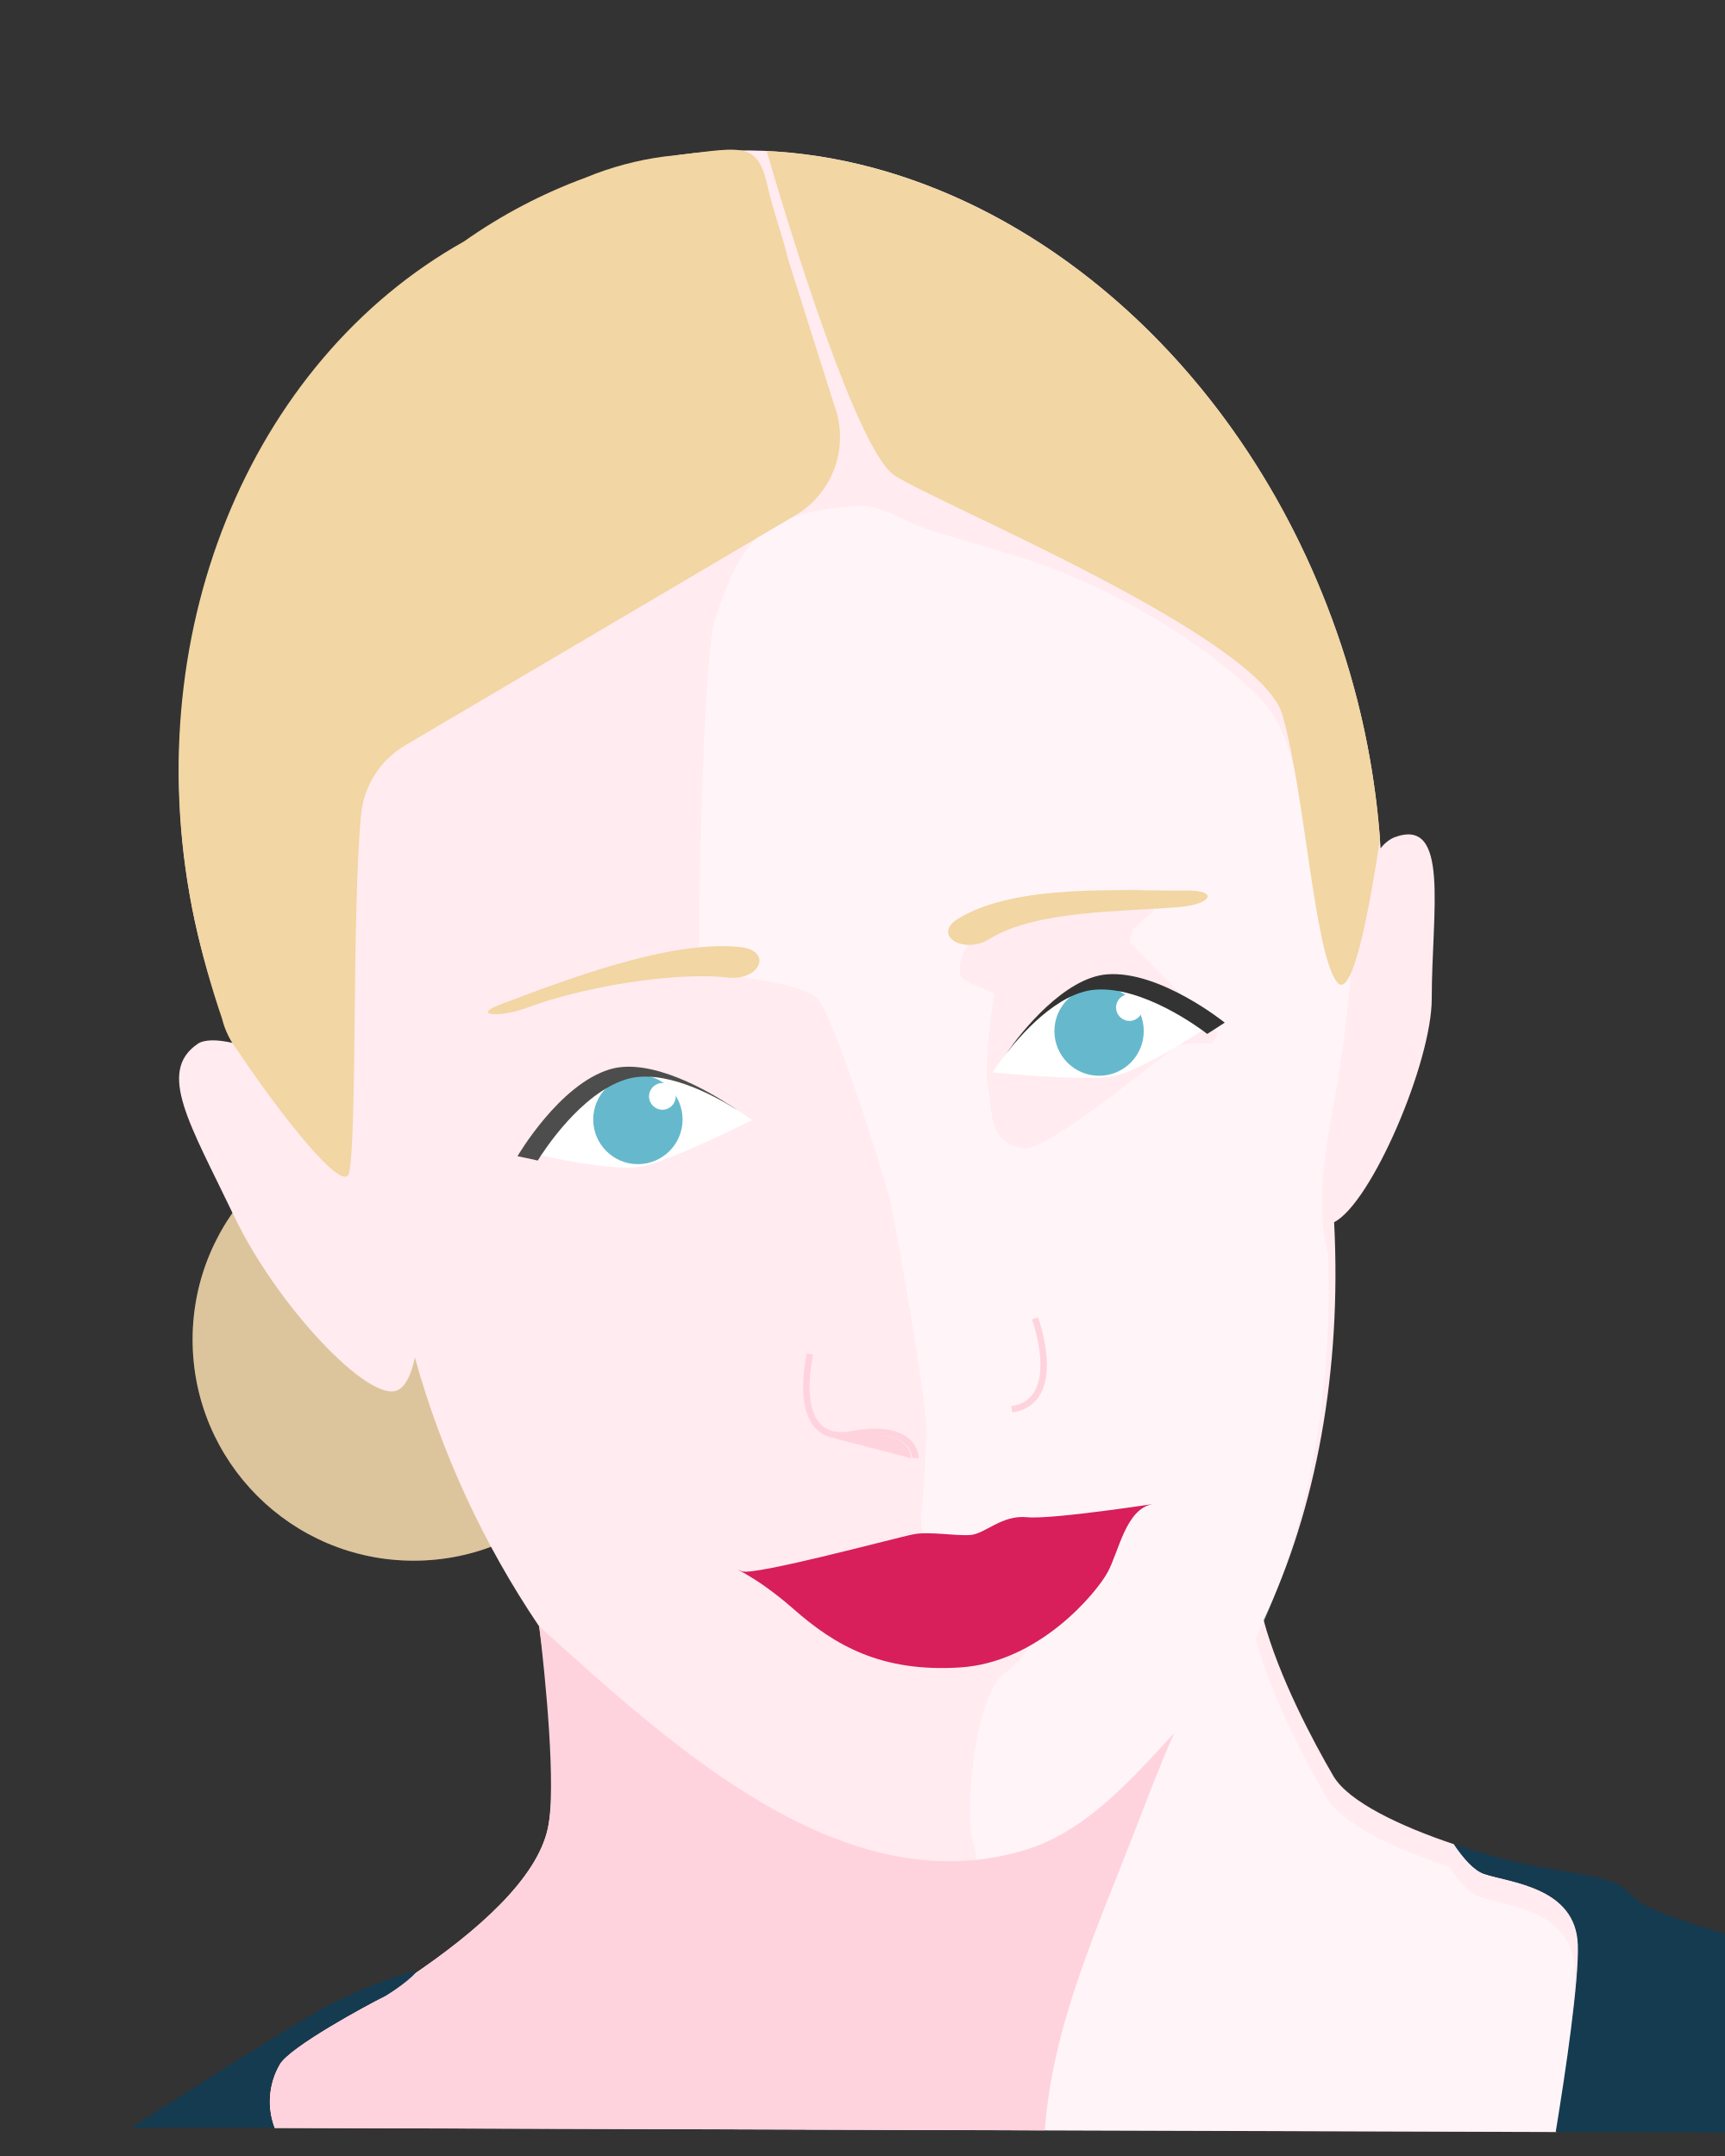
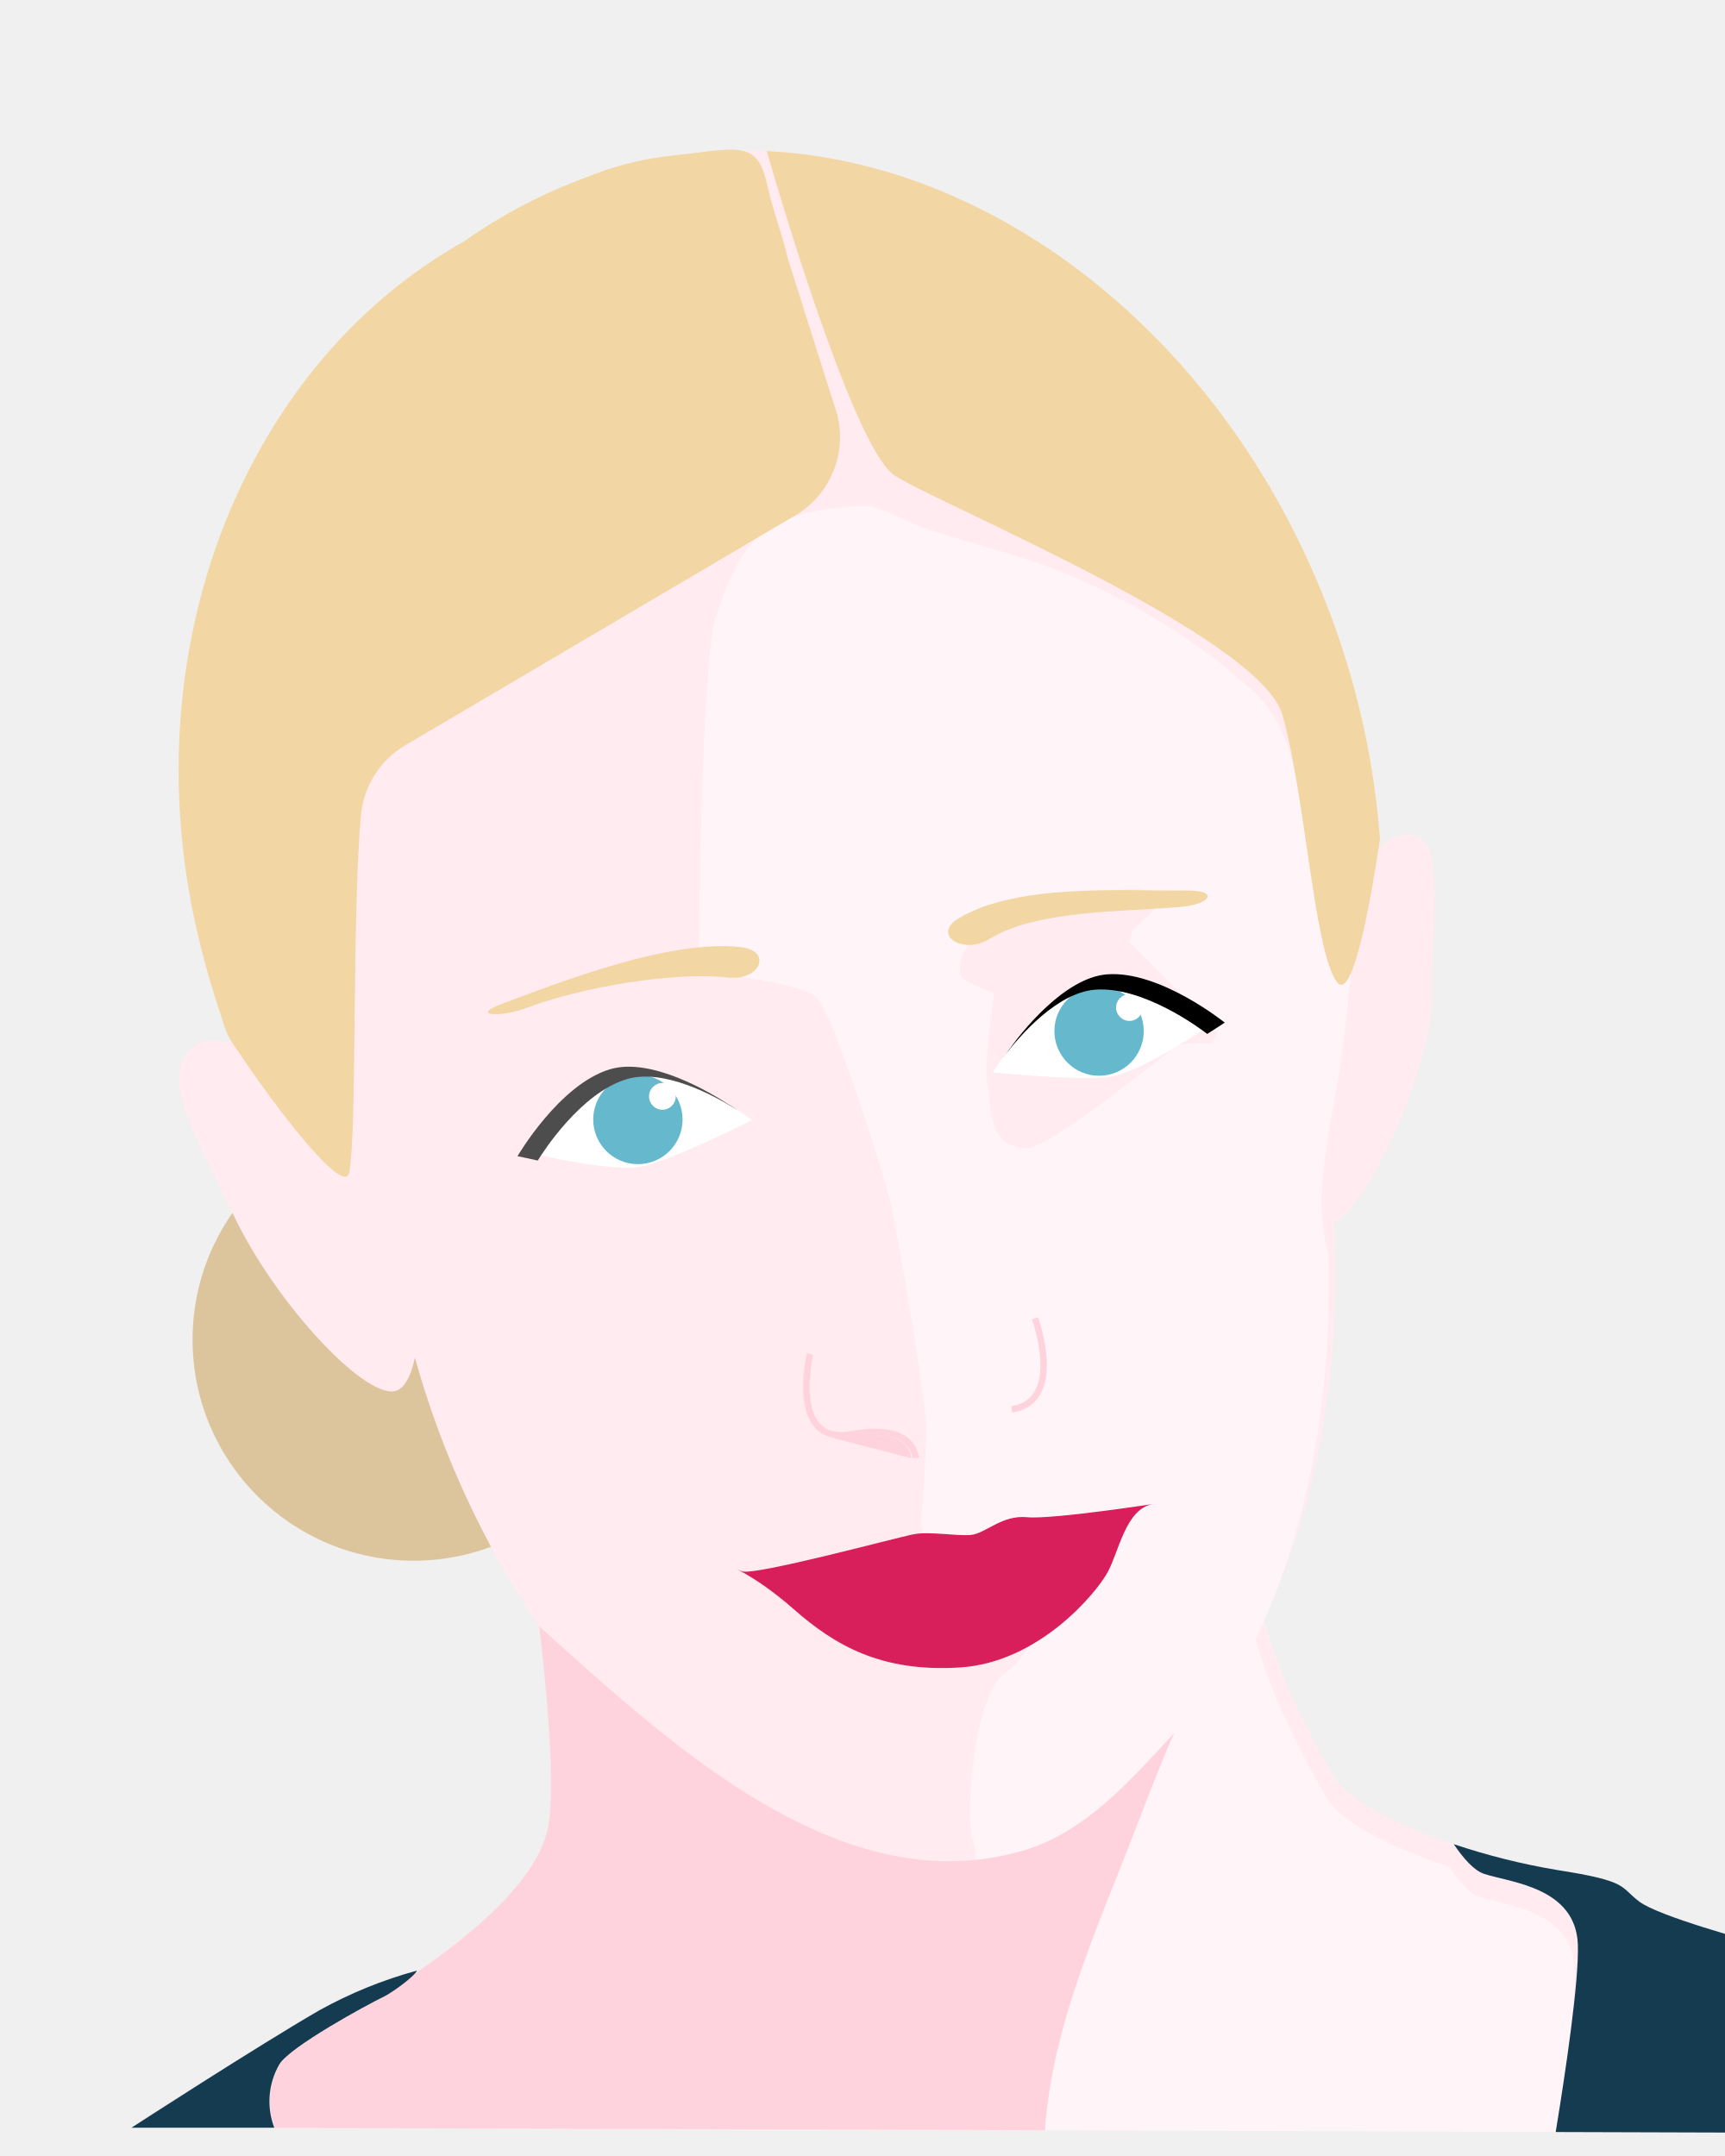
<svg xmlns="http://www.w3.org/2000/svg" title="Maureen Holland" viewBox="50 50 200 250" preserveAspectRatio="xMidYMid meet">
  <defs>
-     <style>.a{fill:#333;}.b{fill:#f2d6a3;}.c{fill:gray;opacity:0.2;}.d{fill:#ffebf0;}.e{opacity:0.5;}.f{fill:#fff;}.g{fill:#ffd3dd;}.h{fill:none;stroke:#ffd3dd;stroke-miterlimit:10;stroke-width:0.75px;}.i{fill:#d81e5b;}.j{fill:#153b50;}.k{fill:#66b9cc;}.l{fill:#4d4d4d;}</style>
+     <style>.b{fill:#f2d6a3;}.c{fill:gray;opacity:0.2;}.d{fill:#ffebf0;}.e{opacity:0.5;}.f{fill:#fff;}.g{fill:#ffd3dd;}.h{fill:none;stroke:#ffd3dd;stroke-miterlimit:10;stroke-width:0.75px;}.i{fill:#d81e5b;}.j{fill:#153b50;}.k{fill:#66b9cc;}.l{fill:#4d4d4d;}</style>
  </defs>
-   <rect class="a" width="312.71" height="470" />
  <circle class="b" cx="97.96" cy="205.34" r="25.63" />
  <circle class="c" cx="97.96" cy="205.34" r="25.63" />
  <path class="d" d="M233,275.52c-.23-6.7-7.91-7.22-10.88-8.22-1.18-.39-2.43-1.84-3.51-3.44-6.3-2.1-12.25-4.95-14-7.89-2.39-4.09-6.35-11.57-8.11-18.13,6.06-12.78,9.08-28.82,8.18-46.12C209,189.52,216,173.18,216,165.8c0-10.08,2.16-21.19-4.38-18.69a4,4,0,0,0-1.55,1.26,93.72,93.72,0,0,0-5.66-26.65c-14.89-40.33-53.62-63.19-86.52-51a52.22,52.22,0,0,0-13.3,7.26c-25.17,13.75-39.07,45.77-32,78.82A82.46,82.46,0,0,0,77,170.94c-1.85-.43-3.32-.42-4.08.1-4.77,3.26-.85,9.37,4.18,19.9s15.74,21.82,19,20.26c.91-.43,1.61-1.81,2-3.79a106.9,106.9,0,0,0,14.41,31.18c.78,5.22,2.31,17.23,1,23.44-1.26,5.78-8,11.83-16,17.22l-1.09.23a4.31,4.31,0,0,1-1.8,2c-1.86.93-11,5.84-12.17,7.89a8.6,8.6,0,0,0-.61,7.38l148.65.47C231.59,290.11,233.13,279.73,233,275.52Z" />
  <g class="e">
    <path class="f" d="M232.57,278.3c-.23-6.79-8-7.32-11-8.33-1.19-.4-2.46-1.88-3.56-3.5-6.39-2.13-12.44-5-14.19-8-2.42-4.15-6.45-11.75-8.23-18.4,5.91-12.46,9-28,8.38-44.71-1.69-6.66,0-13.11,1.15-20.12.88-5.33,1.45-10.84,1.81-16.35a3.92,3.92,0,0,1-1.84-1.69,75,75,0,0,1-3.33-9.66c-1.59-6.06-1.43-12.85-6.54-17.48a68.48,68.48,0,0,0-10.24-7.69,78.87,78.87,0,0,0-12.38-6.24c-4.87-1.9-10-3.12-15-4.73-2.72-.88-5.42-2.88-8-2.74-3.83.19-8.3.93-11.17,3.15s-4.25,6.29-5.49,9.85c-1.49,4.27-2,36.45-1.9,41.13a8.93,8.93,0,0,0,2.41.25c1.55,0,9.41,1.11,11.15,2.55,1.89,1.56,7.87,20.62,8.61,23.66.58,2.38,4.27,23.43,4.19,26.56,0,1.74-.35,8-.54,9.44-.63,4.7,3,3.44,5.31,3.43,3.34,0,6.68-.67,10-.68.83,0,2.46,1.59,2.34,2.1a6.05,6.05,0,0,1-2.31,3.58c-2.41,1.38-5.14,2-2.51,5.75.39.54-1.51,3.46-2.94,4.37-3.93,2.52-4.84,16.6-4,19.46,1.29,4.25-.8,5.33-4.09,6.54-.74.27-.71,3.06-.78,4.7-.2,5-.12,10-.48,15-.19,2.53-6.1,4.9-8.42,4.07a31.85,31.85,0,0,0-6.72-1.08c-.23,0-.77.53-.73.67a19.13,19.13,0,0,0,1,2.21c.26.53.55,1,.83,1.56l87.14.28C231.54,290.36,232.69,282,232.57,278.3ZM190.36,171a18.44,18.44,0,0,0-3.69.15c-.84.35-14.94,12.22-17.83,12-4.39-.4-3.72-4.38-4.32-7.27-.48-2.34.63-9.89.75-10.66,0-.11-3.66-1.38-3.9-2.08A4,4,0,0,1,162,160c4.17-5.86,19.28-7.21,20.29-6.88.73.24,1.73,1.27,1.69,1.89s-1.11,1.34-1.76,2l-.84.77a8.66,8.66,0,0,0-.44,1.5c.26.1,9.26,9.32,10.19,10.39C191.26,169.8,190.6,171,190.36,171Z" />
    <path class="f" d="M189.78,103.67a49.33,49.33,0,0,1,10.06,9.82,93.78,93.78,0,0,0-7.72-13.17l-4.73,0C186.35,102.8,188.44,102.67,189.78,103.67Z" />
  </g>
  <path class="g" d="M181.59,262.27c1.47-3.82,2.91-7.62,4.56-11.33-5.05,5.47-10.3,11.52-17.52,13.64-20.8,6.12-40.24-11.64-56.11-26,.71,5.9,2,18.7,1,23.44-1.26,5.78-8,11.83-16,17.22l-1.09.23a4.31,4.31,0,0,1-1.8,2c-1.86.93-11,5.84-12.17,7.89a8.6,8.6,0,0,0-.61,7.38l89.3.28C172,284.85,177.24,273.56,181.59,262.27Z" />
  <path class="g" d="M146.65,216.76l9,2.33s.06-2.24-3.22-2.63A17.21,17.21,0,0,0,146.65,216.76Z" />
  <path class="h" d="M143.92,207s-2.56,10.66,4.84,9.31,7.39,2.77,7.39,2.77" />
  <path class="h" d="M170,202.86s3.54,9.63-2.7,10.56" />
  <path class="i" d="M142,236.57c4.79,4.22,10.18,7.36,19.31,6.78s15.76-8.59,17.09-11,2.11-7.4,5.25-7.94c1-.17-11.59,1.81-14.56,1.52s-4.85,1.93-6.58,2.06-4.71-.43-6.55-.09-18.5,4.85-19.93,4.3C134.12,231.48,137.2,232.35,142,236.57Z" />
  <path class="j" d="M240.06,270.5c-2.3-1.73-1.15-2.36-9.51-3.66a78.39,78.39,0,0,1-12-3c1.08,1.6,2.33,3.05,3.51,3.44,3,1,10.65,1.52,10.88,8.22.14,4.21-1.4,14.59-2.57,21.72l22.74.07.07-22.15S242.36,272.24,240.06,270.5Z" />
  <path class="j" d="M82.38,289.39c1.19-2.05,10.31-7,12.17-7.89.83-.41,3.42-2.23,3.8-3A51,51,0,0,0,87,283.12c-7.26,4.2-21.76,13.6-21.76,13.6l16.56,0A8.6,8.6,0,0,1,82.38,289.39Z" />
  <path class="b" d="M153.76,105.16c5.34,3.42,42.3,18.64,44.92,27.71s3.69,27.57,6.32,31c1.85,2.4,3.91-9.37,5-16.57a94,94,0,0,0-5.57-25.56c-11.8-32-38.56-52.92-65.54-54.22C141.63,76.94,149.42,102.39,153.76,105.16Z" />
  <path class="b" d="M72.57,156.75a105.33,105.33,0,0,0,3.18,11.39,9.69,9.69,0,0,0,1.73,3.58c5,7.5,12.43,16.93,13,14.27.94-4.6.31-29.79,1.37-41.44A10.51,10.51,0,0,1,97,136.41l45.2-26.64A10.56,10.56,0,0,0,146.73,97l-5.38-17c-.7-3-1.64-5.22-2.38-8.5-1.24-5.48-3.27-4.26-11.88-3.36a36.11,36.11,0,0,0-9.21,2.46A60.59,60.59,0,0,0,103.79,78C78.94,91.92,65.55,123.92,72.57,156.75Z" />
  <path class="b" d="M135.85,159.82c-8.15-.89-20.44,3.87-27.88,6.67-3.34,1.26-.06,1.57,3.28.31,6-2.25,16.62-4.16,23.15-3.45C138.16,163.76,139.62,160.23,135.85,159.82Z" />
  <path class="b" d="M187.55,153.26c-7.38.08-19.73-.88-26.5,3.29-3,1.87.62,4.2,3.66,2.33,5.46-3.37,15.47-3.15,22-3.7C190.5,154.86,191.35,153.23,187.55,153.26Z" />
  <path class="f" d="M165.09,174.35s5.83-9.32,11.83-9.79,12.58,4.84,12.58,4.84-7.05,4.75-10.42,5.39S165.09,174.35,165.09,174.35Z" />
  <path class="f" d="M137.2,179.88s-8.78-6.63-14.55-4.92-10,9-10,9,8.28,1.92,11.66,1.32S137.2,179.88,137.2,179.88Z" />
  <circle class="k" cx="177.43" cy="169.56" r="5.18" />
  <circle class="k" cx="123.96" cy="179.81" r="5.18" />
  <circle class="f" cx="126.8" cy="177.13" r="1.55" />
  <circle class="f" cx="180.95" cy="166.83" r="1.55" />
  <path class="l" d="M110,184.07s4.85-8.35,10.75-10.09c4.73-1.4,11.59,2.64,14.06,4.31-.47-.3-1-.64-1.65-1,.94.54,1.75,1,2.32,1.43-2.85-1.82-8.62-4.83-12.8-3.59-5.34,1.58-9.76,8.51-10.33,9.44l-1.23-.27Z" />
  <path class="a" d="M192,168.58s-7.51-6.07-13.64-5.6c-4.92.38-9.89,6.61-11.6,9.05.33-.45.74-1,1.19-1.51-.69.83-1.26,1.6-1.66,2.16,2-2.72,6.33-7.58,10.68-7.92,5.56-.43,12.15,4.47,13,5.13l1.06-.68Z" />
</svg>
